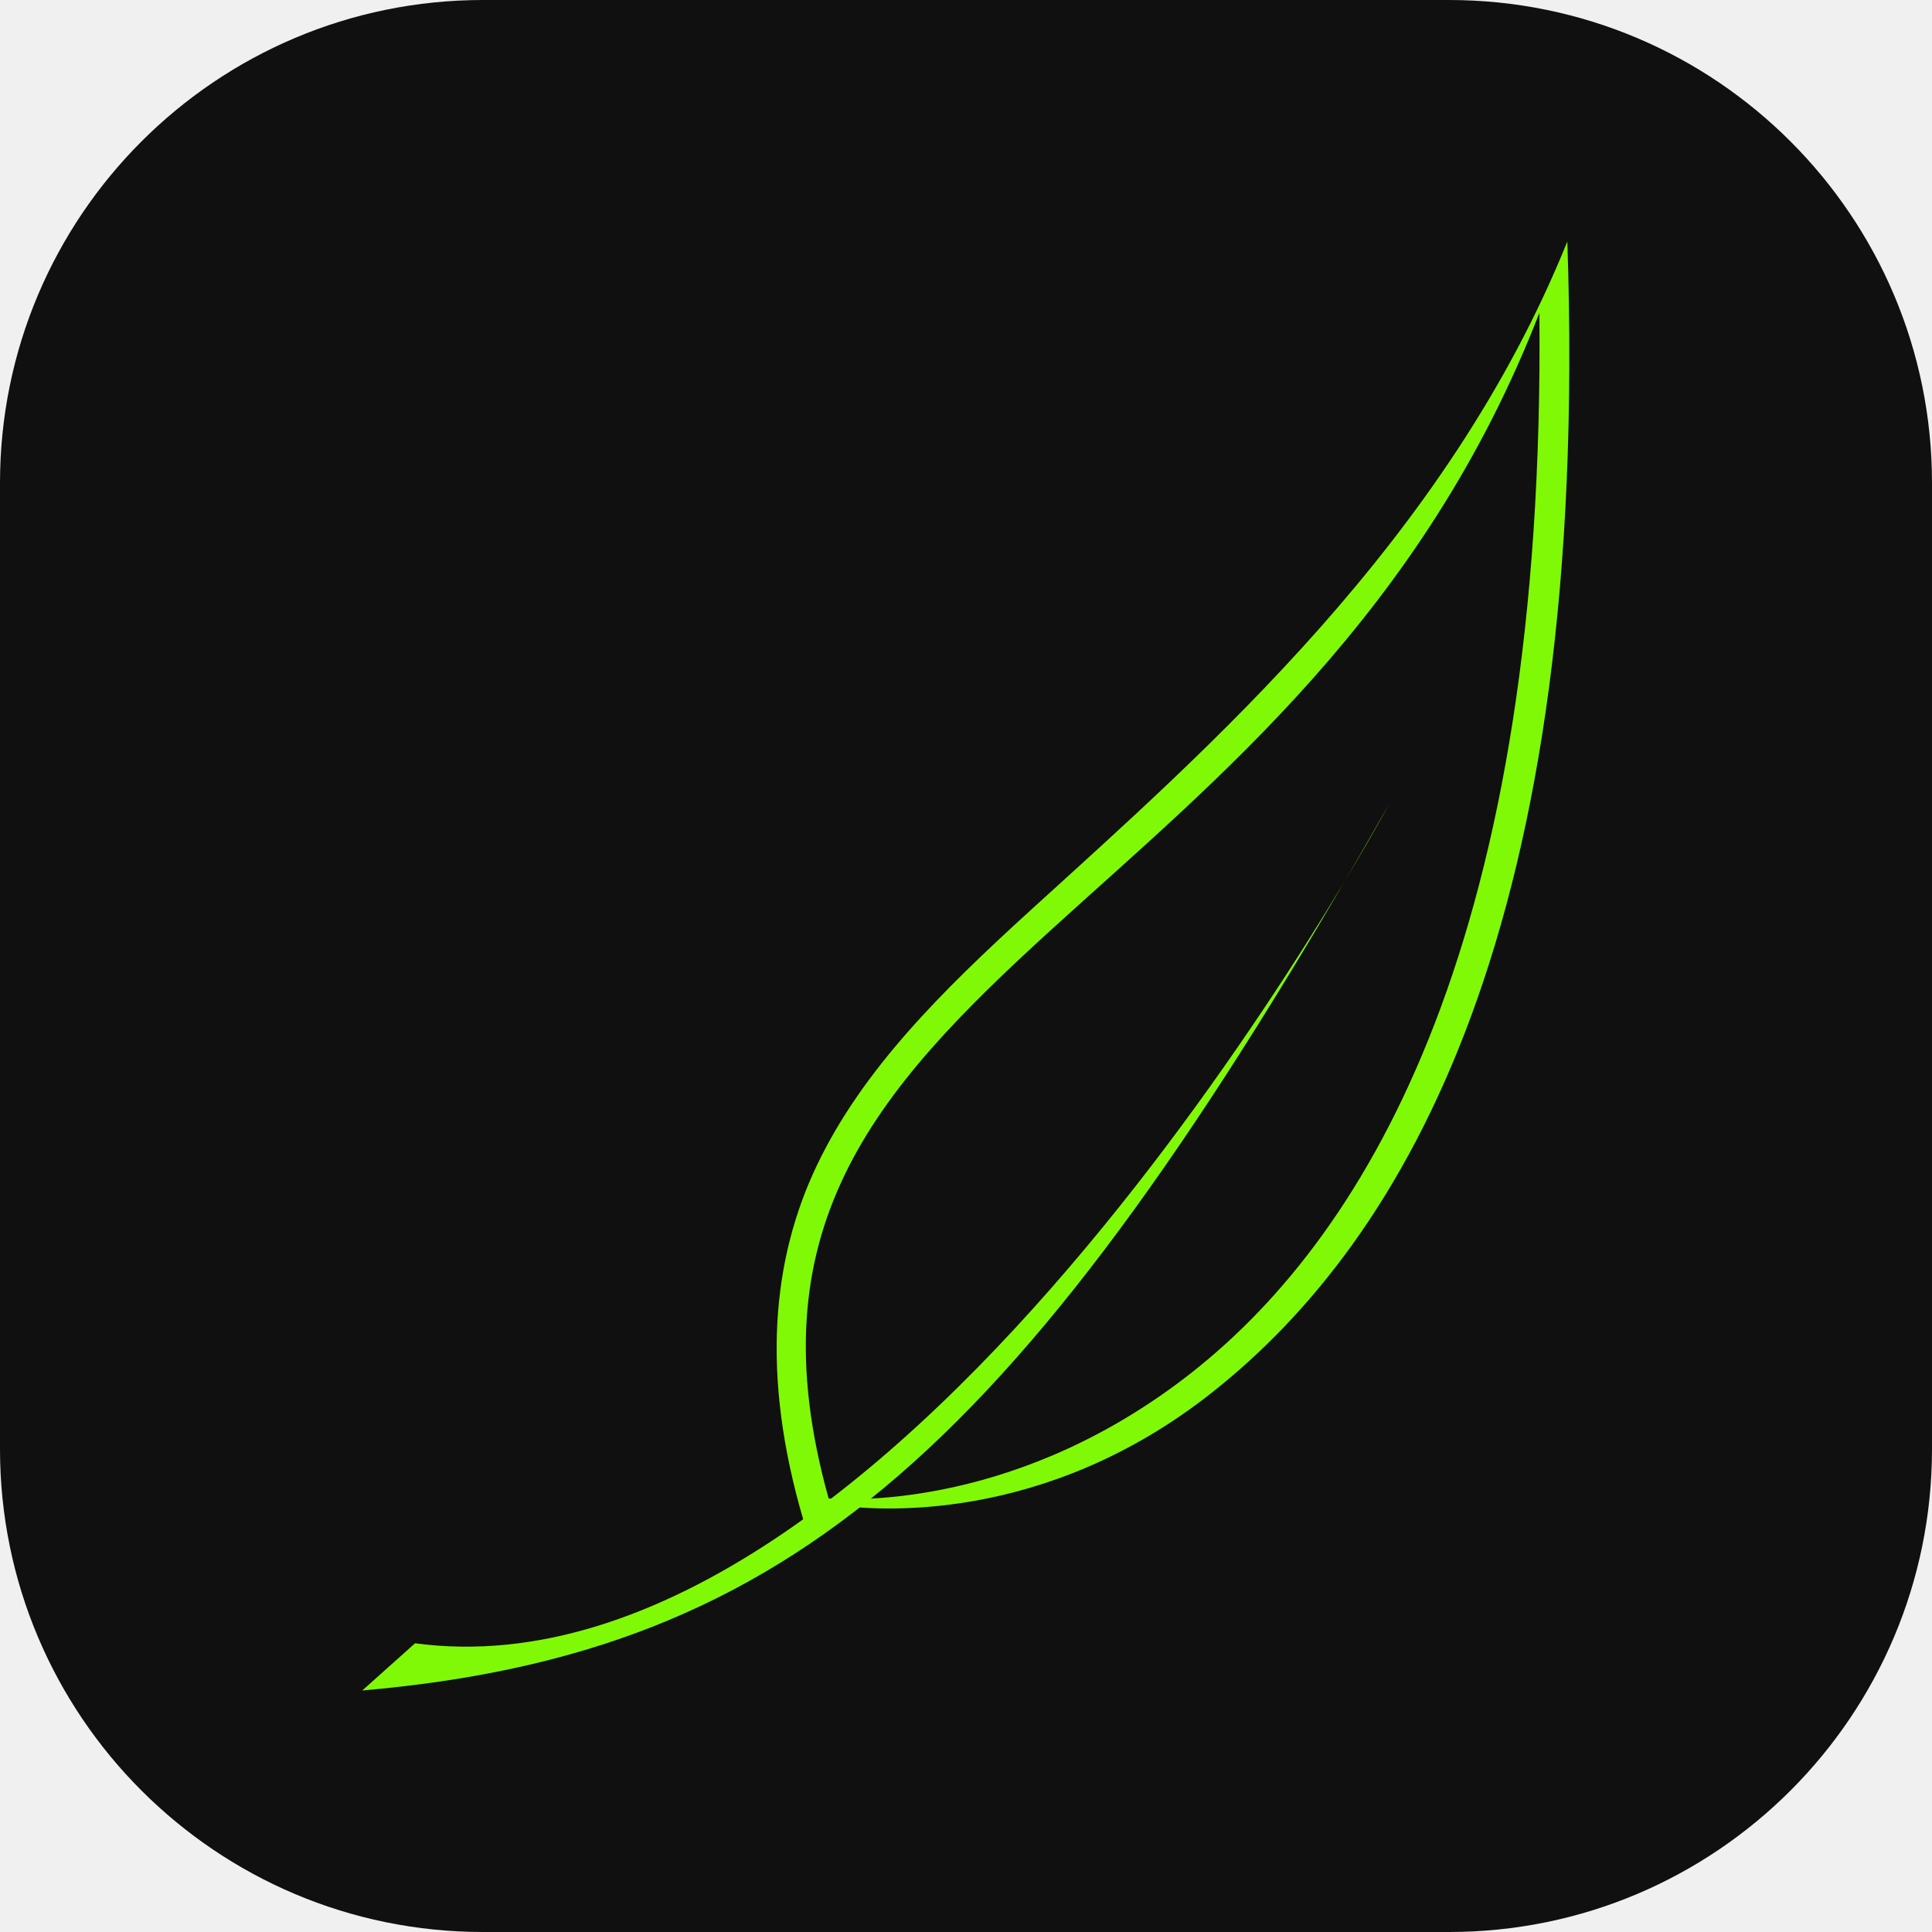
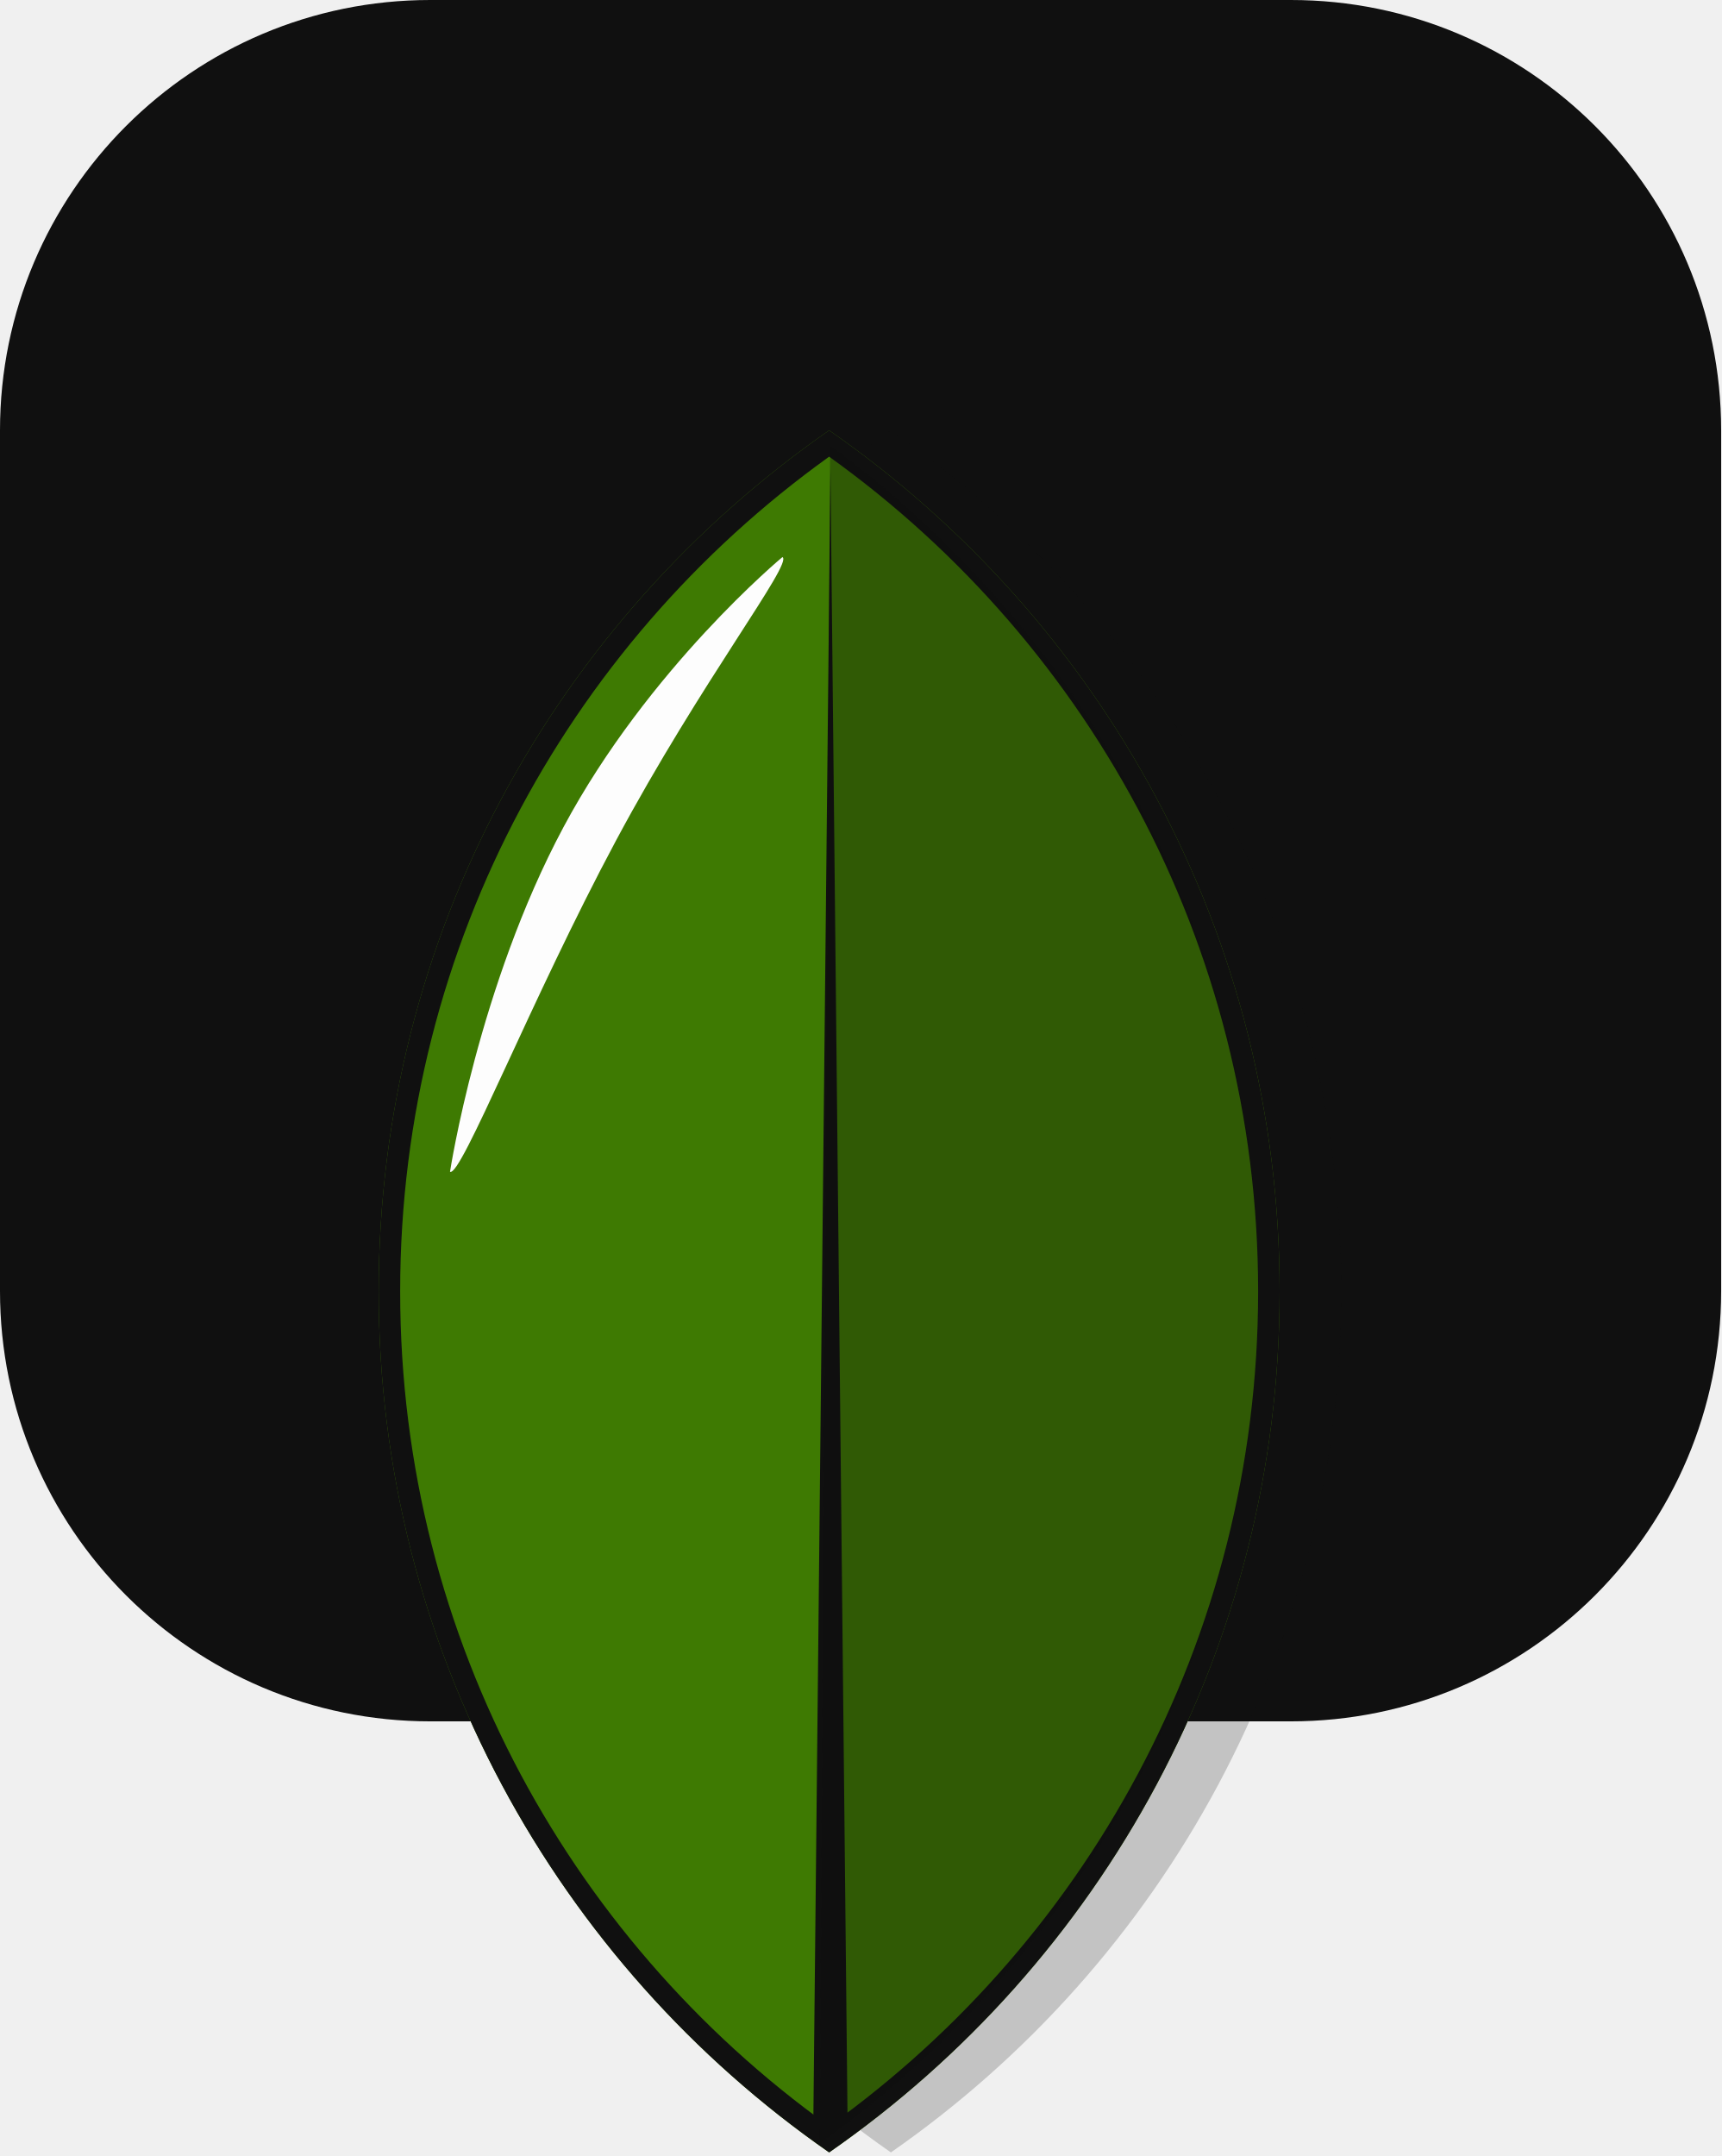
- <svg xmlns="http://www.w3.org/2000/svg" width="400" height="400" viewBox="0 0 400 400" fill="none">
+ <svg xmlns="http://www.w3.org/2000/svg" width="400" height="501" viewBox="0 0 400 501" fill="none">
  <rect width="400" height="400" rx="100" fill="#101010" />
-   <g clip-path="url(#clip0_1_1140)">
-     <path fill-rule="evenodd" clip-rule="evenodd" d="M75 349.999C163.77 342.245 211.688 300.065 287.661 166.378C287.661 166.378 187.175 353.778 85.932 340.224L75 349.999H75Z" fill="#80F906" />
-     <path fill-rule="evenodd" clip-rule="evenodd" d="M324.5 50C299.501 111.938 250.336 154.794 213.39 188.434C194.916 205.254 178.661 221.414 169.218 241.08C159.775 260.747 157.534 284.749 166.321 314.659L172.844 315.861C172.844 315.861 172.152 311.992 171.994 311.435C181.112 312.94 216.235 315.723 250.915 288.321C291.112 256.562 329.32 191.594 324.5 50ZM318.714 64.76C319.965 193.568 283.73 254.936 246.922 284.021C211.529 311.985 176.99 310.636 171.563 310.25C163.763 282.329 166.146 261.426 174.824 243.356C183.714 224.841 199.341 209.163 217.692 192.455C251.549 161.63 294.487 127.261 318.72 64.764L318.714 64.76Z" fill="#80F906" />
-   </g>
-   <defs>
-     <clipPath id="clip0_1_1140">
-       <rect width="250" height="300" fill="white" transform="translate(75 50)" />
-     </clipPath>
-   </defs>
+   <path fill-rule="evenodd" clip-rule="evenodd" d="M207.046 500.166C270.321 456.193 311.744 382.976 311.744 300.083C311.744 217.19 270.321 143.973 207.046 100C143.771 143.973 102.348 217.19 102.348 300.083C102.348 382.976 143.771 456.193 207.046 500.166Z" fill="#101010" fill-opacity="0.2" />
+   <mask id="path-3-inside-1_47_647" fill="white">
+     <path fill-rule="evenodd" clip-rule="evenodd" d="M192.698 500.166C255.973 456.193 297.395 382.976 297.395 300.083C297.395 217.19 255.973 143.973 192.698 100C129.423 143.973 88 217.19 88 300.083C88 382.976 129.423 456.193 192.698 500.166Z" />
+   </mask>
+   <path fill-rule="evenodd" clip-rule="evenodd" d="M192.698 500.166C255.973 456.193 297.395 382.976 297.395 300.083C297.395 217.19 255.973 143.973 192.698 100C129.423 143.973 88 217.19 88 300.083C88 382.976 129.423 456.193 192.698 500.166Z" fill="#3E7A02" />
+   <path d="M192.698 500.166L189.844 504.272L192.698 506.255L195.551 504.272L192.698 500.166ZM192.698 100L195.551 95.894L192.698 93.911L189.844 95.894L192.698 100ZM292.395 300.083C292.395 381.269 251.832 452.982 189.844 496.06L195.551 504.272C260.113 459.405 302.395 384.682 302.395 300.083H292.395ZM189.844 104.106C251.832 147.184 292.395 218.897 292.395 300.083H302.395C302.395 215.484 260.113 140.761 195.551 95.894L189.844 104.106ZM93 300.083C93 218.897 133.563 147.184 195.551 104.106L189.844 95.894C125.282 140.761 83 215.484 83 300.083H93ZM195.551 496.06C133.563 452.982 93 381.269 93 300.083H83C83 384.682 125.282 459.405 189.844 504.272L195.551 496.06Z" fill="#101010" mask="url(#path-3-inside-1_47_647)" />
+   <path d="M193 109L197 495H189L193 109Z" fill="#101010" />
+   <path fill-rule="evenodd" clip-rule="evenodd" d="M190.498 498.144C252.266 453.982 292.526 381.664 292.526 299.943C292.526 219.297 253.318 147.809 192.924 103.499L190.498 498.144Z" fill="#101010" fill-opacity="0.3" />
+   <path d="M143.165 195.319C123.397 232.263 107.134 273.654 104.583 272.289C104.583 272.289 111.189 229.149 130.956 192.206C150.724 155.262 181.839 129.454 181.839 129.454C184.39 130.819 162.933 158.376 143.165 195.319Z" fill="#FDFDFD" />
</svg>
